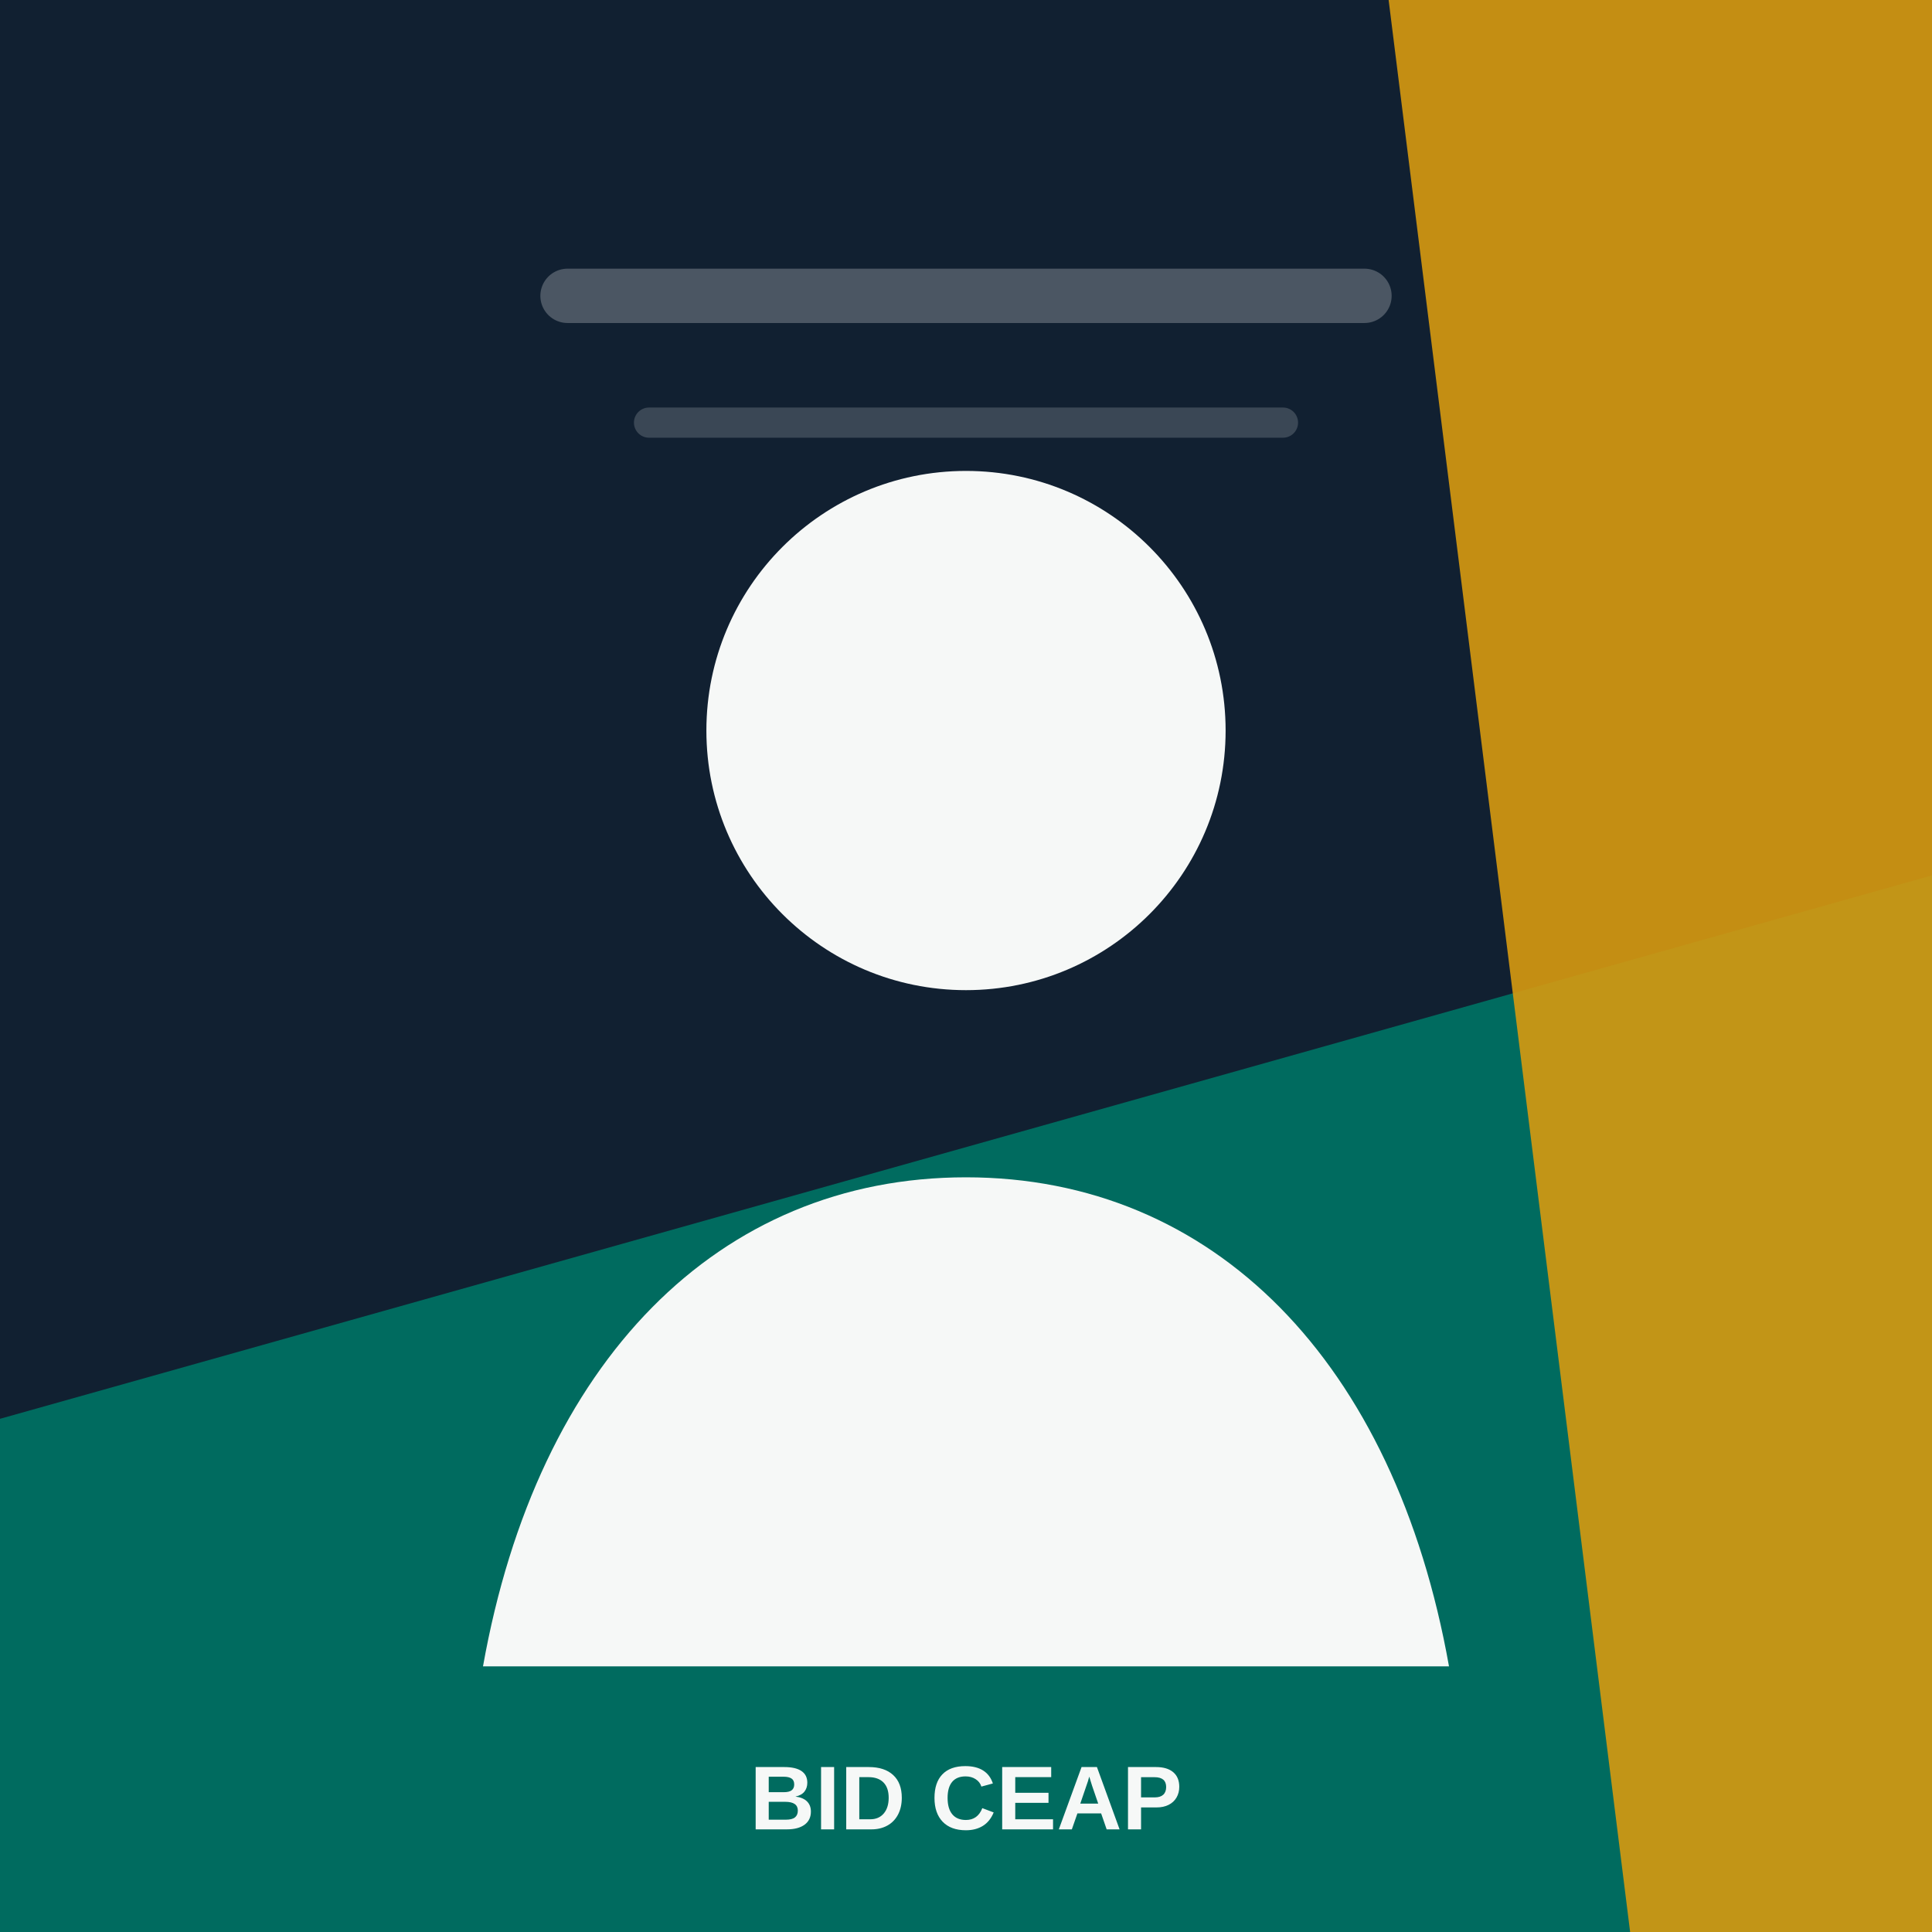
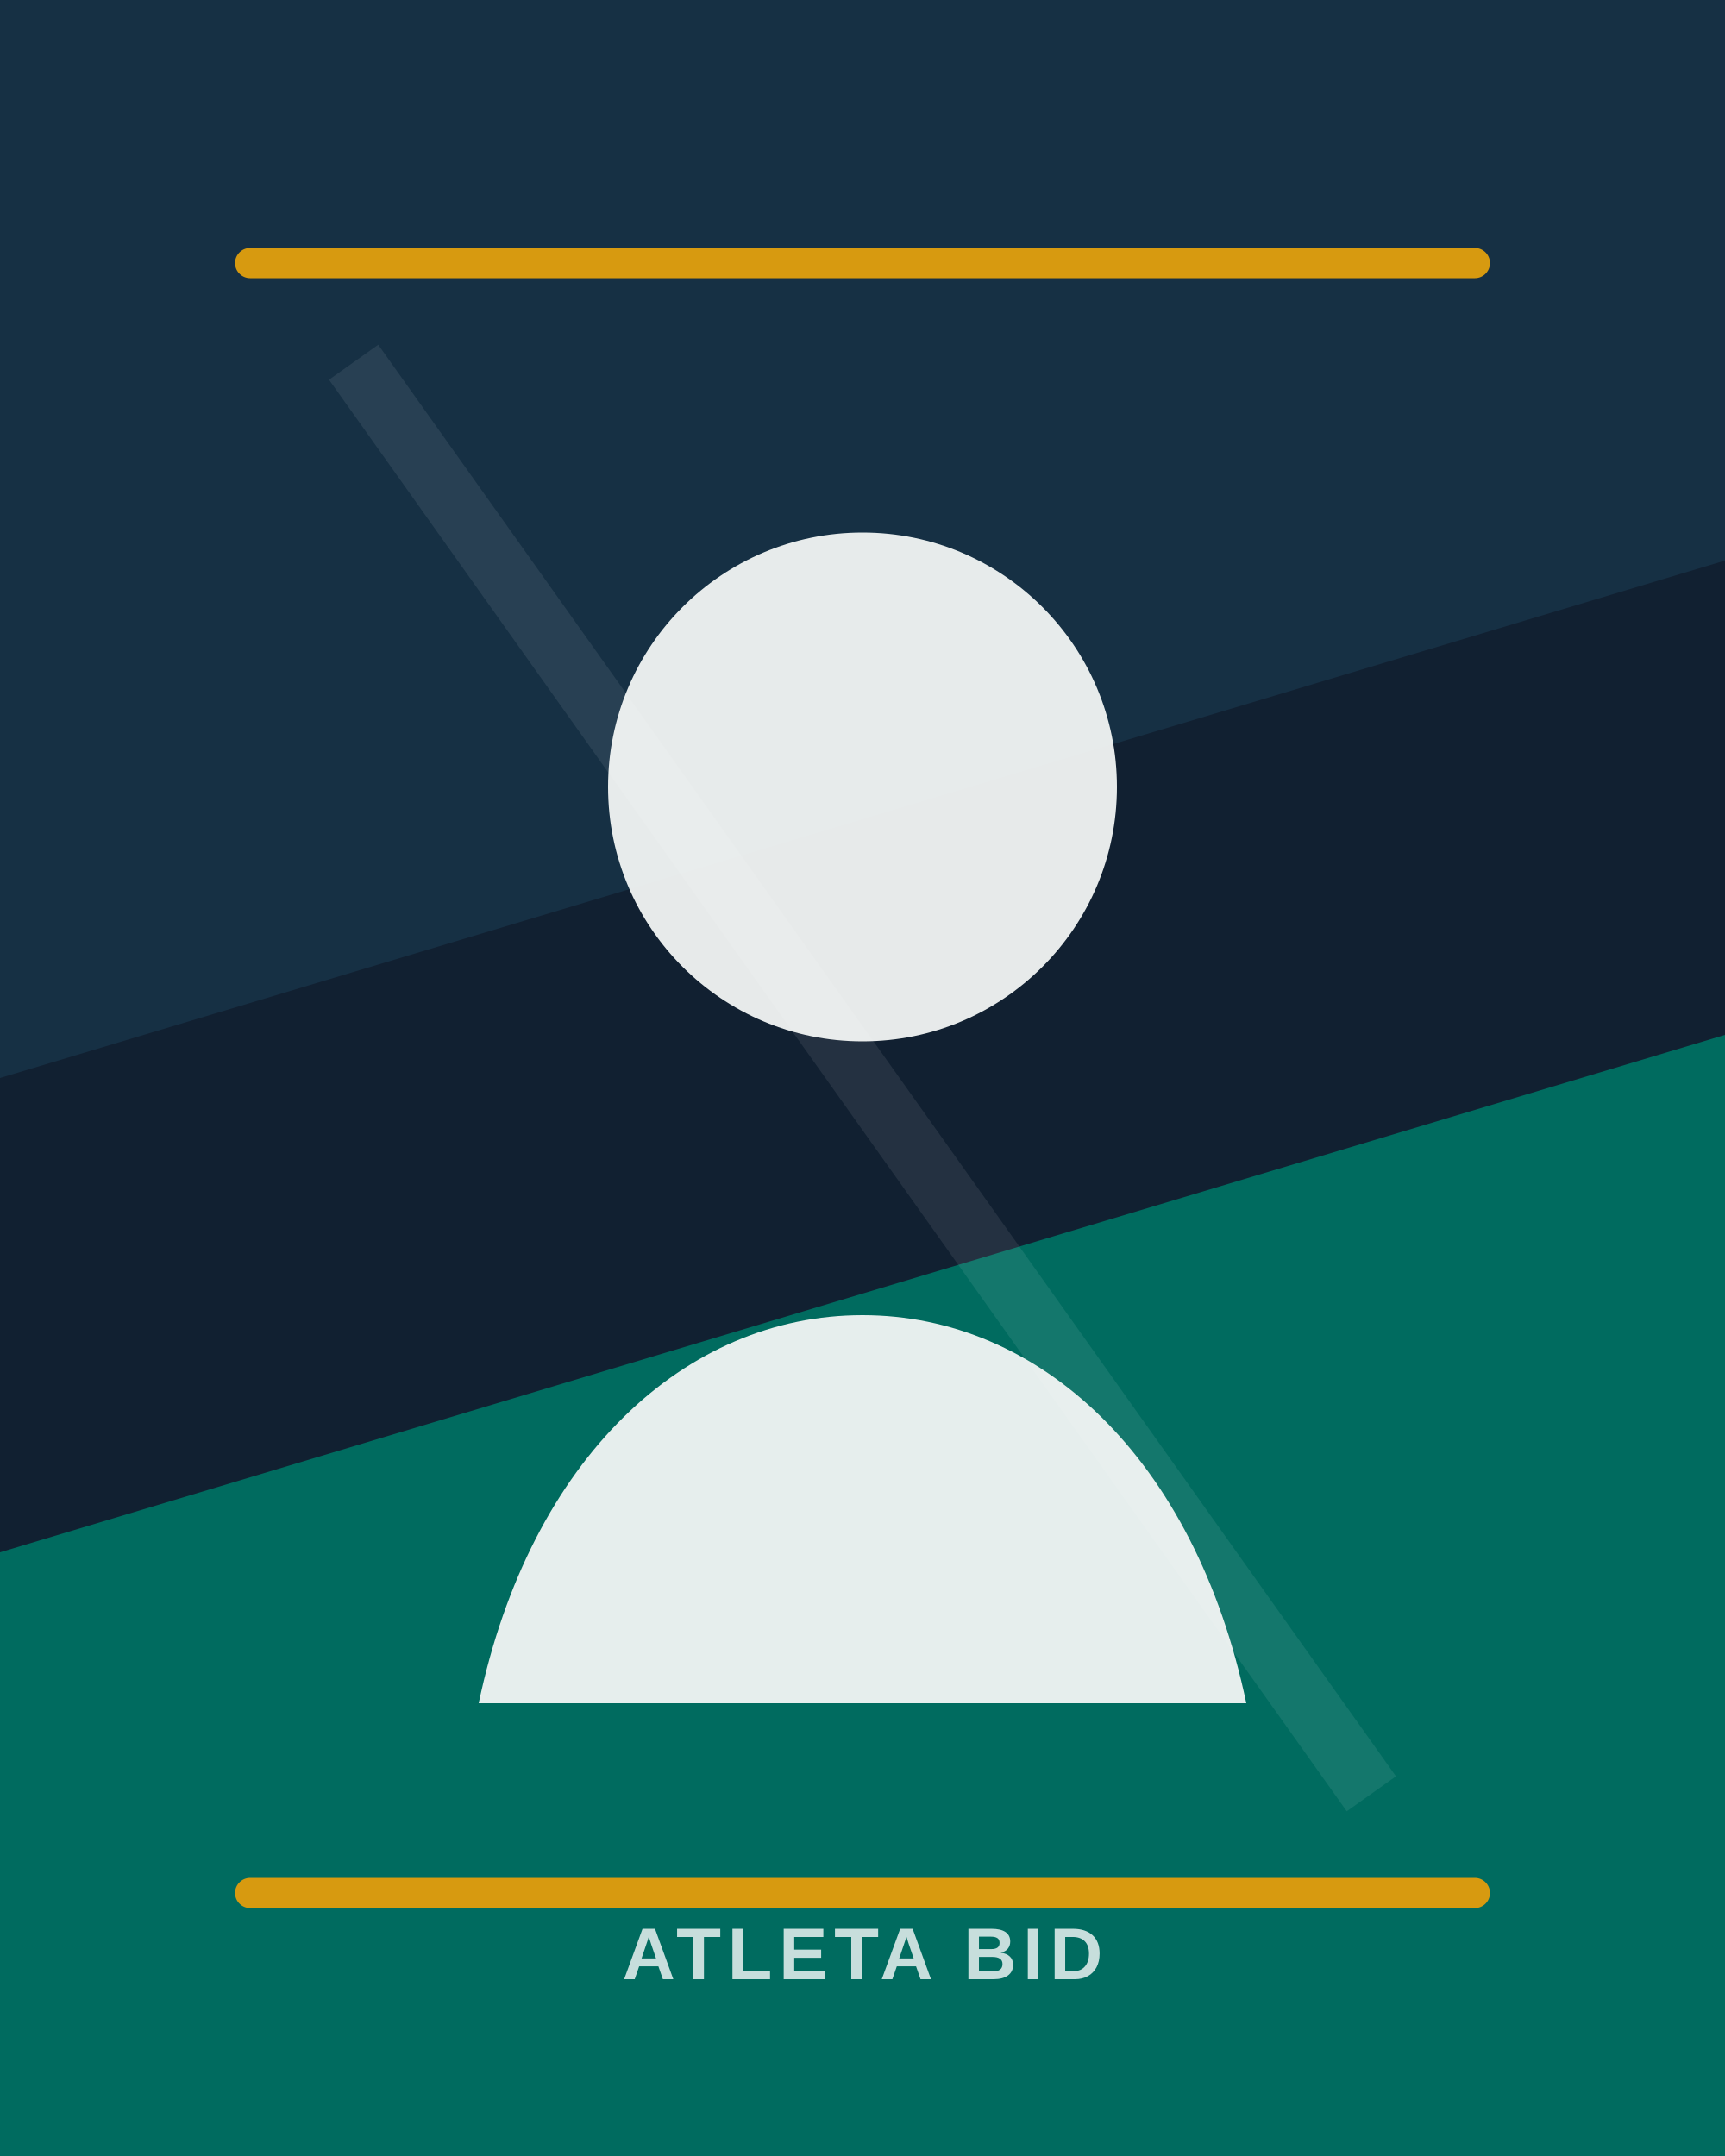
- <svg xmlns="http://www.w3.org/2000/svg" width="640" height="640" viewBox="0 0 640 640" fill="none" role="img" aria-labelledby="title desc">
-   <rect width="640" height="640" fill="#112031" />
-   <path d="M0 470L640 290V640H0V470Z" fill="#006B5F" />
-   <path d="M460 0H640V640H540L460 0Z" fill="#D79A10" fill-opacity="0.9" />
-   <circle cx="320" cy="242" r="86" fill="#F6F8F7" />
-   <path d="M160 552C178 451 238 390 320 390C402 390 462 451 480 552H160Z" fill="#F6F8F7" />
-   <path d="M188 98H452" stroke="#F6F8F7" stroke-width="18" stroke-linecap="round" opacity="0.25" />
-   <path d="M215 140H425" stroke="#F6F8F7" stroke-width="10" stroke-linecap="round" opacity="0.18" />
-   <text x="320" y="606" text-anchor="middle" fill="#F6F8F7" font-family="Arial, sans-serif" font-size="30" font-weight="700">BID CEAP</text>
+ <svg xmlns="http://www.w3.org/2000/svg" width="800" height="1000" viewBox="0 0 800 1000" fill="none">
+   <rect width="800" height="1000" fill="#112031" />
+   <path d="M0 720L800 480V1000H0V720Z" fill="#006B5F" />
+   <path d="M0 0H800V260L0 500V0Z" fill="#163044" />
+   <circle cx="400" cy="365" r="118" fill="#F4F7F5" opacity="0.94" />
+   <path d="M222 790C246 676 318 610 400 610C482 610 554 676 578 790H222Z" fill="#F4F7F5" opacity="0.94" />
+   <path d="M116 122H684" stroke="#D79A10" stroke-width="14" stroke-linecap="round" />
+   <path d="M116 878H684" stroke="#D79A10" stroke-width="14" stroke-linecap="round" />
+   <path d="M164 168L636 832" stroke="white" stroke-opacity="0.08" stroke-width="28" />
+   <text x="400" y="918" text-anchor="middle" fill="#FFFFFF" fill-opacity="0.78" font-family="Arial, Helvetica, sans-serif" font-size="34" font-weight="700" letter-spacing="3">ATLETA BID</text>
</svg>
